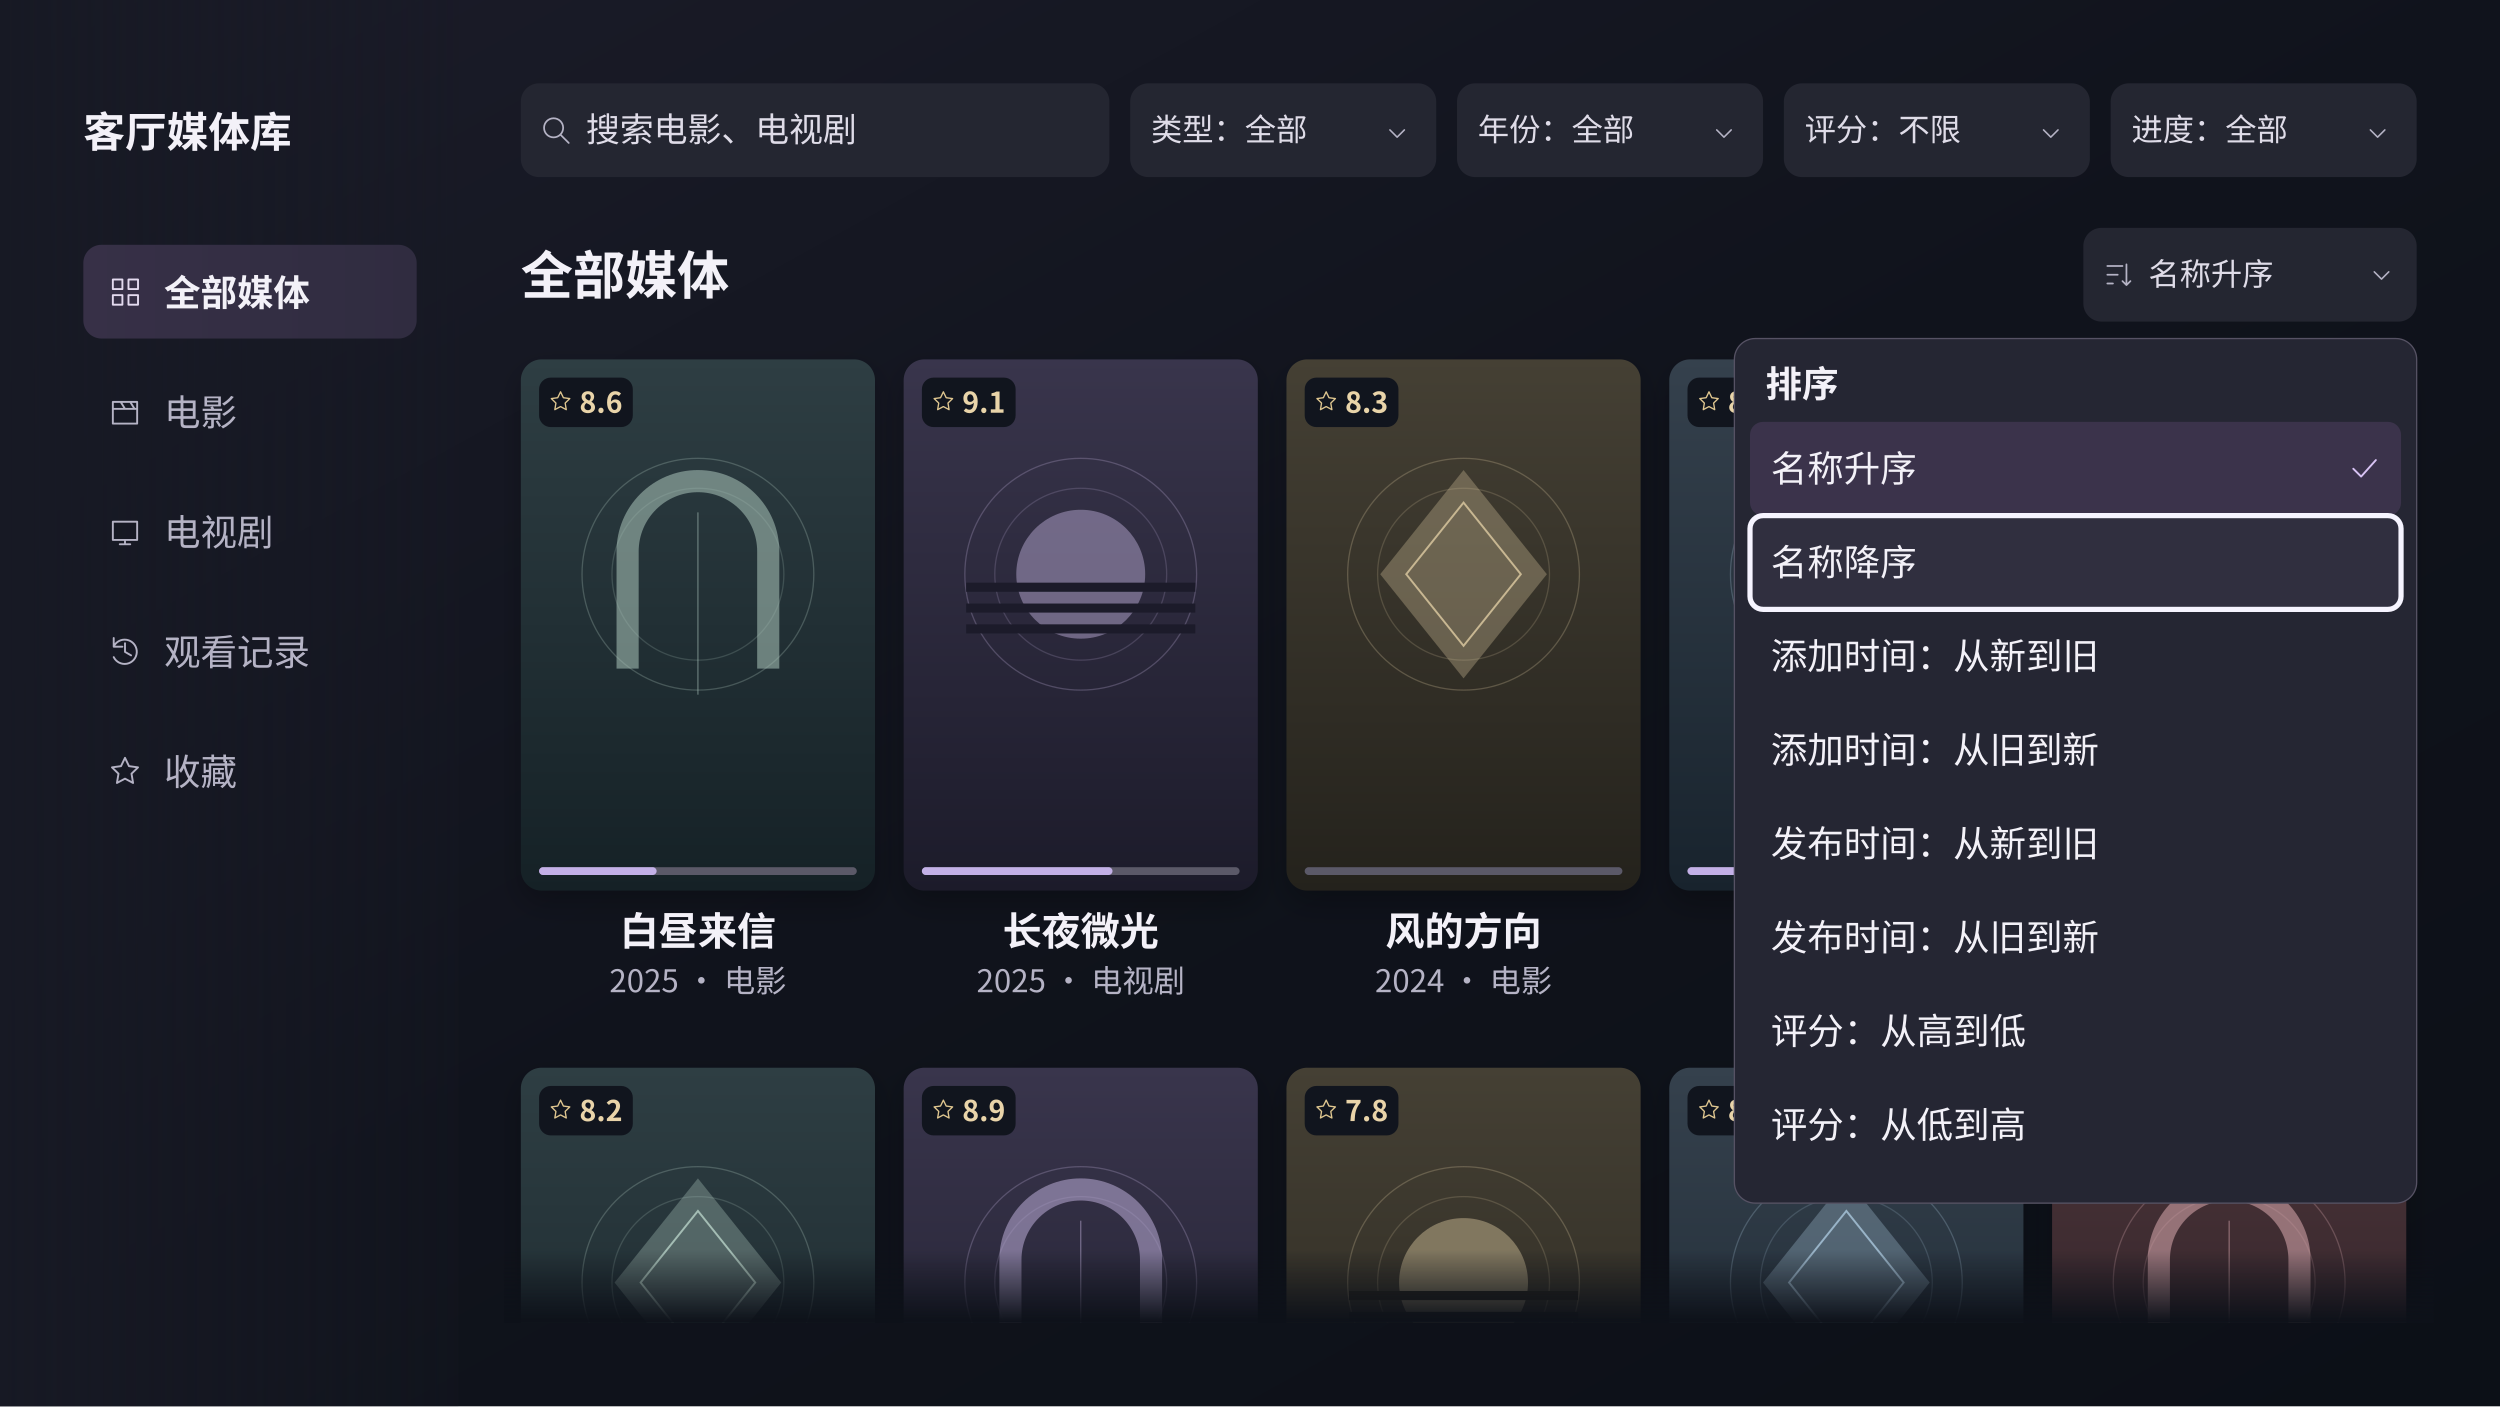
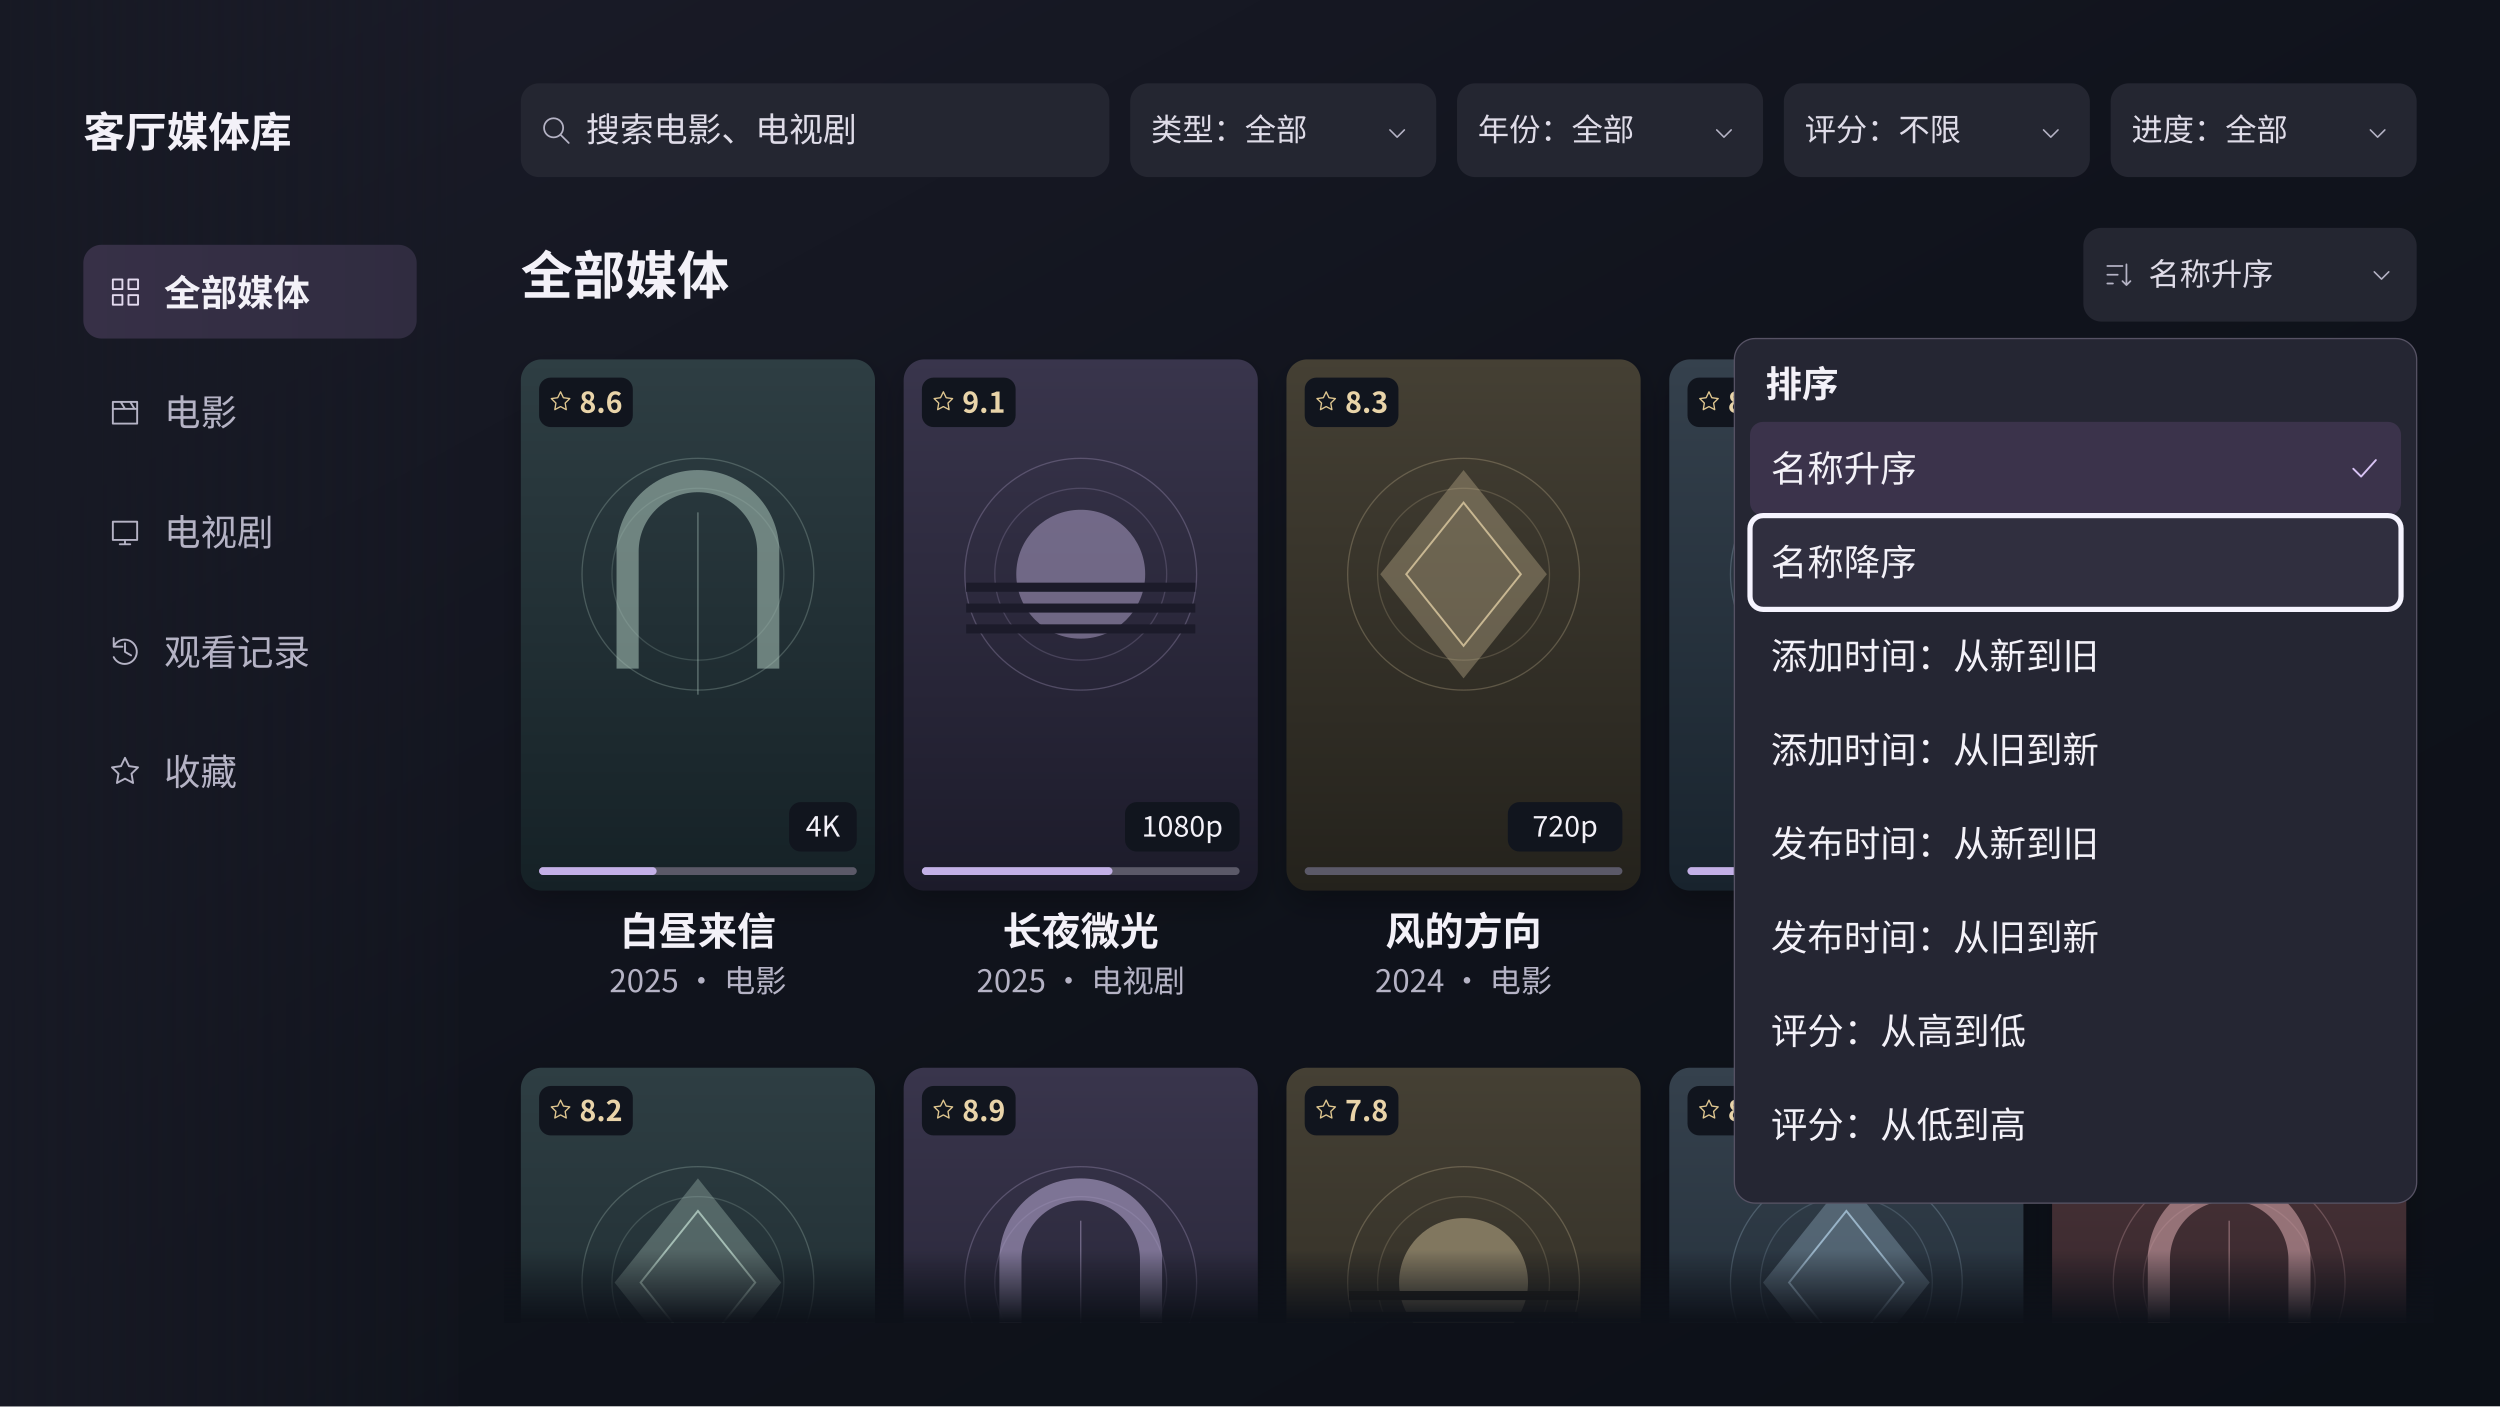
<svg xmlns="http://www.w3.org/2000/svg" width="3840" height="2160" viewBox="0 0 3840 2160" role="img" aria-labelledby="title desc">
  <defs>
    <linearGradient id="background" x2="1" y2="1">
      <stop stop-color="#1b1c29" />
      <stop offset=".5" stop-color="#10131c" />
      <stop offset="1" stop-color="#0c1017" />
    </linearGradient>
    <linearGradient id="sidebar" x2="1" y2="0">
      <stop stop-color="#171924" />
      <stop offset="1" stop-color="#171924" stop-opacity=".2" />
    </linearGradient>
    <linearGradient id="selection">
      <stop stop-color="#373047" />
      <stop offset="1" stop-color="#302c40" />
    </linearGradient>
    <linearGradient id="bottom-fade" x2="0" y2="1">
      <stop stop-color="#0d1119" stop-opacity="0" />
      <stop offset="1" stop-color="#0d1119" />
    </linearGradient>
    <filter id="card-shadow" x="-15%" y="-10%" width="130%" height="130%" color-interpolation-filters="sRGB">
      <feGaussianBlur in="SourceAlpha" stdDeviation="22" />
      <feOffset dx="0" dy="20" />
      <feComponentTransfer>
        <feFuncA type="linear" slope=".24" />
      </feComponentTransfer>
      <feMerge>
        <feMergeNode />
        <feMergeNode in="SourceGraphic" />
      </feMerge>
    </filter>
    <clipPath id="grid-viewport">
      <rect x="774" y="526" width="2964" height="1506" />
    </clipPath>
  </defs>
  <rect width="3840" height="2160" fill="url(#background)" />
  <rect width="704" height="2160" fill="url(#sidebar)" />
  <g font-family="Noto Sans CJK SC, sans-serif">
    <text x="128" y="226" font-size="64" fill="#f3f1f8" font-weight="600" text-anchor="start">客厅媒体库</text>
    <g data-role="sidebar-entry" data-focused="false">
      <rect x="128" y="376" width="512" height="144" rx="28" fill="url(#selection)" stroke="none" stroke-width="2" />
      <g transform="translate(168 424) scale(1.333333)">
        <path d="M4 4h11v11H4zM22 4h11v11H22zM4 22h11v11H4zM22 22h11v11H22z" fill="none" stroke="#e3daef" stroke-width="2.2" stroke-linecap="round" stroke-linejoin="round" />
      </g>
      <text x="252" y="470" font-size="56" fill="#f3f1f8" font-weight="600" text-anchor="start">全部媒体</text>
    </g>
    <g data-role="sidebar-entry" data-focused="false">
      <g transform="translate(168 608) scale(1.333333)">
        <path d="M4 7h28v25H4zM4 15h28M13 7l5 8M24 7l5 8" fill="none" stroke="#b5b3c5" stroke-width="2.2" stroke-linecap="round" stroke-linejoin="round" />
      </g>
      <text x="252" y="654" font-size="56" fill="#b5b3c5" font-weight="400" text-anchor="start">电影</text>
    </g>
    <g data-role="sidebar-entry" data-focused="false">
      <g transform="translate(168 792) scale(1.333333)">
        <path d="M4 7h28v21H4zM12 33h12M18 28v5" fill="none" stroke="#b5b3c5" stroke-width="2.2" stroke-linecap="round" stroke-linejoin="round" />
      </g>
      <text x="252" y="838" font-size="56" fill="#b5b3c5" font-weight="400" text-anchor="start">电视剧</text>
    </g>
    <g data-role="sidebar-entry" data-focused="false">
      <g transform="translate(168 976) scale(1.333333)">
        <path d="M6 11a14 14 0 1 1-1 14M5 3v10h10M18 9v10l7 4" fill="none" stroke="#b5b3c5" stroke-width="2.2" stroke-linecap="round" stroke-linejoin="round" />
      </g>
      <text x="252" y="1022" font-size="56" fill="#b5b3c5" font-weight="400" text-anchor="start">观看记录</text>
    </g>
    <g data-role="sidebar-entry" data-focused="false">
      <g transform="translate(168 1160) scale(1.333333)">
        <path d="M18 3l4.6 9.6L33 14l-7.5 7.3L27.3 32L18 27l-9.3 5l1.8-10.7L3 14l10.4-1.4z" fill="none" stroke="#b5b3c5" stroke-width="2.2" stroke-linecap="round" stroke-linejoin="round" />
      </g>
      <text x="252" y="1206" font-size="56" fill="#b5b3c5" font-weight="400" text-anchor="start">收藏</text>
    </g>
    <g data-role="control" data-focused="false" data-disabled="false" data-label="搜索电影、电视剧" opacity="1">
      <rect x="800" y="128" width="904" height="144" rx="28" fill="#242631" stroke="none" stroke-width="2" />
      <g transform="translate(832 178.0) scale(1.222222)">
        <path d="M27 15a12 12 0 1 1-24 0a12 12 0 1 1 24 0M24 24l10 10" fill="none" stroke="#b5b3c5" stroke-width="2.2" stroke-linecap="round" stroke-linejoin="round" />
      </g>
      <text x="900" y="217.68" font-size="52" fill="#dfdce8" font-weight="500" text-anchor="start">搜索电影、电视剧</text>
    </g>
    <g data-role="control" data-focused="false" data-disabled="false" data-label="类型：全部" opacity="1">
      <rect x="1736" y="128" width="470" height="144" rx="28" fill="#242631" stroke="none" stroke-width="2" />
      <text x="1768" y="216.32" font-size="48" fill="#dfdce8" font-weight="500" text-anchor="start">类型：全部</text>
    </g>
    <g transform="translate(2126 184) scale(1.111111)">
      <path d="M8 14l10 10l10-10" fill="none" stroke="#b5b3c5" stroke-width="2.2" stroke-linecap="round" stroke-linejoin="round" />
    </g>
    <g data-role="control" data-focused="false" data-disabled="false" data-label="年份：全部" opacity="1">
      <rect x="2238" y="128" width="470" height="144" rx="28" fill="#242631" stroke="none" stroke-width="2" />
      <text x="2270" y="216.32" font-size="48" fill="#dfdce8" font-weight="500" text-anchor="start">年份：全部</text>
    </g>
    <g transform="translate(2628 184) scale(1.111111)">
      <path d="M8 14l10 10l10-10" fill="none" stroke="#b5b3c5" stroke-width="2.2" stroke-linecap="round" stroke-linejoin="round" />
    </g>
    <g data-role="control" data-focused="false" data-disabled="false" data-label="评分：不限" opacity="1">
      <rect x="2740" y="128" width="470" height="144" rx="28" fill="#242631" stroke="none" stroke-width="2" />
      <text x="2772" y="216.32" font-size="48" fill="#dfdce8" font-weight="500" text-anchor="start">评分：不限</text>
    </g>
    <g transform="translate(3130 184) scale(1.111111)">
      <path d="M8 14l10 10l10-10" fill="none" stroke="#b5b3c5" stroke-width="2.2" stroke-linecap="round" stroke-linejoin="round" />
    </g>
    <g data-role="control" data-focused="false" data-disabled="false" data-label="进度：全部" opacity="1">
      <rect x="3242" y="128" width="470" height="144" rx="28" fill="#242631" stroke="none" stroke-width="2" />
      <text x="3274" y="216.32" font-size="48" fill="#dfdce8" font-weight="500" text-anchor="start">进度：全部</text>
    </g>
    <g transform="translate(3632 184) scale(1.111111)">
      <path d="M8 14l10 10l10-10" fill="none" stroke="#b5b3c5" stroke-width="2.2" stroke-linecap="round" stroke-linejoin="round" />
    </g>
    <text x="800" y="452" font-size="80" fill="#f3f1f8" font-weight="650" text-anchor="start">全部媒体</text>
    <g data-role="control" data-focused="false" data-disabled="false" data-label="名称升序" opacity="1">
      <rect x="3200" y="350" width="512" height="144" rx="28" fill="#242631" stroke="none" stroke-width="2" />
      <g transform="translate(3232 400.0) scale(1.222222)">
        <path d="M4 7h19M4 18h13M4 29h7M28 5v26M23 26l5 5l5-5" fill="none" stroke="#b5b3c5" stroke-width="2.2" stroke-linecap="round" stroke-linejoin="round" />
      </g>
      <text x="3300" y="438.32" font-size="48" fill="#dfdce8" font-weight="500" text-anchor="start">名称升序</text>
    </g>
    <g transform="translate(3638 402) scale(1.111111)">
      <path d="M8 14l10 10l10-10" fill="none" stroke="#b5b3c5" stroke-width="2.2" stroke-linecap="round" stroke-linejoin="round" />
    </g>
    <g clip-path="url(#grid-viewport)" data-role="focus-following-grid">
      <g data-role="media-card" data-focused="false">
        <defs>
          <linearGradient id="art-0" x2="0" y2="1">
            <stop stop-color="#2e3e43" />
            <stop offset="1" stop-color="#152126" />
          </linearGradient>
          <clipPath id="clip-0">
            <rect x="800" y="552" width="544" height="816" rx="32" fill="white" stroke="none" stroke-width="2" />
          </clipPath>
        </defs>
        <g filter="url(#card-shadow)">
          <rect x="800" y="552" width="544" height="816" rx="32" fill="url(#art-0)" stroke="none" stroke-width="2" />
        </g>
        <g clip-path="url(#clip-0)">
          <circle cx="1072" cy="882" r="178" fill="none" stroke="#a4bdb4" stroke-width="2" opacity=".3" />
          <circle cx="1072" cy="882" r="132" fill="none" stroke="#a4bdb4" stroke-width="2" opacity=".22" />
          <path d="M964 1027V847a108 108 0 0 1 216 0v180" fill="none" stroke="#a4bdb4" stroke-width="34" opacity=".58" />
          <path d="M1072 787v280" stroke="#a4bdb4" stroke-width="2" opacity=".5" />
        </g>
        <rect x="828" y="580" width="144" height="76" rx="18" fill="#11151e" stroke="none" stroke-width="2" />
        <g transform="translate(844 599) scale(0.9444444)">
          <path d="M18 3l4.6 9.6L33 14l-7.5 7.3L27.3 32L18 27l-9.3 5l1.8-10.7L3 14l10.4-1.4z" fill="none" stroke="#e0c790" stroke-width="2.2" stroke-linecap="round" stroke-linejoin="round" />
        </g>
        <text x="890" y="634" font-size="44" fill="#e9d4a9" font-weight="600" text-anchor="start">8.6</text>
+         <g data-role="quality-badge">
+           <rect x="1212" y="1232" width="104" height="76" rx="18" fill="#11151e" stroke="none" stroke-width="2" />
+           <text x="1264.0" y="1285" font-size="44" fill="#f3f1f8" font-weight="500" text-anchor="middle">4K</text>
+         </g>
        <g data-role="watch-progress" data-progress="0.37">
          <rect x="828" y="1332" width="488" height="12" rx="6" fill="#5b5968" stroke="none" stroke-width="2" />
          <rect x="828" y="1332" width="180.56" height="12" rx="6" fill="#c3b0e7" stroke="none" stroke-width="2" />
        </g>
        <g data-role="card-caption">
          <text x="1072" y="1452" font-size="60" fill="#f3f1f8" font-weight="600" text-anchor="middle">白昼来信</text>
          <text x="1072" y="1524" font-size="48" fill="#b5b3c5" font-weight="400" text-anchor="middle">2025 · 电影</text>
        </g>
      </g>
      <g data-role="media-card" data-focused="false">
        <defs>
          <linearGradient id="art-1" x2="0" y2="1">
            <stop stop-color="#39354c" />
            <stop offset="1" stop-color="#1c1b2a" />
          </linearGradient>
          <clipPath id="clip-1">
            <rect x="1388" y="552" width="544" height="816" rx="32" fill="white" stroke="none" stroke-width="2" />
          </clipPath>
        </defs>
        <g filter="url(#card-shadow)">
          <rect x="1388" y="552" width="544" height="816" rx="32" fill="url(#art-1)" stroke="none" stroke-width="2" />
        </g>
        <g clip-path="url(#clip-1)">
          <circle cx="1660" cy="882" r="178" fill="none" stroke="#b4a5ce" stroke-width="2" opacity=".3" />
          <circle cx="1660" cy="882" r="132" fill="none" stroke="#b4a5ce" stroke-width="2" opacity=".22" />
          <circle cx="1660" cy="882" r="99" fill="#b4a5ce" opacity=".5" />
          <path d="M1484 902h352M1484 934h352M1484 966h352" stroke="#1c1b2a" stroke-width="14" />
        </g>
        <rect x="1416" y="580" width="144" height="76" rx="18" fill="#11151e" stroke="none" stroke-width="2" />
        <g transform="translate(1432 599) scale(0.9444444)">
          <path d="M18 3l4.6 9.6L33 14l-7.5 7.3L27.3 32L18 27l-9.3 5l1.8-10.7L3 14l10.4-1.4z" fill="none" stroke="#e0c790" stroke-width="2.2" stroke-linecap="round" stroke-linejoin="round" />
        </g>
        <text x="1478" y="634" font-size="44" fill="#e9d4a9" font-weight="600" text-anchor="start">9.1</text>
+         <g data-role="quality-badge">
+           <rect x="1728" y="1232" width="176" height="76" rx="18" fill="#11151e" stroke="none" stroke-width="2" />
+           <text x="1816.0" y="1285" font-size="44" fill="#f3f1f8" font-weight="500" text-anchor="middle">1080p</text>
+         </g>
        <g data-role="watch-progress" data-progress="0.6">
          <rect x="1416" y="1332" width="488" height="12" rx="6" fill="#5b5968" stroke="none" stroke-width="2" />
          <rect x="1416" y="1332" width="292.8" height="12" rx="6" fill="#c3b0e7" stroke="none" stroke-width="2" />
        </g>
        <g data-role="card-caption">
          <text x="1660" y="1452" font-size="60" fill="#f3f1f8" font-weight="600" text-anchor="middle">长夜微光</text>
          <text x="1660" y="1524" font-size="48" fill="#b5b3c5" font-weight="400" text-anchor="middle">2025 · 电视剧</text>
        </g>
      </g>
      <g data-role="media-card" data-focused="false">
        <defs>
          <linearGradient id="art-2" x2="0" y2="1">
            <stop stop-color="#454034" />
            <stop offset="1" stop-color="#24221c" />
          </linearGradient>
          <clipPath id="clip-2">
            <rect x="1976" y="552" width="544" height="816" rx="32" fill="white" stroke="none" stroke-width="2" />
          </clipPath>
        </defs>
        <g filter="url(#card-shadow)">
          <rect x="1976" y="552" width="544" height="816" rx="32" fill="url(#art-2)" stroke="none" stroke-width="2" />
        </g>
        <g clip-path="url(#clip-2)">
          <circle cx="2248" cy="882" r="178" fill="none" stroke="#c8b792" stroke-width="2" opacity=".3" />
          <circle cx="2248" cy="882" r="132" fill="none" stroke="#c8b792" stroke-width="2" opacity=".22" />
          <path d="M2248 722l128 160l-128 160l-128-160z" fill="#c8b792" opacity=".36" />
          <path d="M2248 772l88 110l-88 110l-88-110z" fill="none" stroke="#c8b792" stroke-width="3" />
        </g>
        <rect x="2004" y="580" width="144" height="76" rx="18" fill="#11151e" stroke="none" stroke-width="2" />
        <g transform="translate(2020 599) scale(0.9444444)">
          <path d="M18 3l4.6 9.6L33 14l-7.5 7.3L27.3 32L18 27l-9.3 5l1.8-10.7L3 14l10.4-1.4z" fill="none" stroke="#e0c790" stroke-width="2.2" stroke-linecap="round" stroke-linejoin="round" />
        </g>
        <text x="2066" y="634" font-size="44" fill="#e9d4a9" font-weight="600" text-anchor="start">8.3</text>
+         <g data-role="quality-badge">
+           <rect x="2316" y="1232" width="176" height="76" rx="18" fill="#11151e" stroke="none" stroke-width="2" />
+           <text x="2404.0" y="1285" font-size="44" fill="#f3f1f8" font-weight="500" text-anchor="middle">720p</text>
+         </g>
        <g data-role="watch-progress" data-progress="0">
          <rect x="2004" y="1332" width="488" height="12" rx="6" fill="#5b5968" stroke="none" stroke-width="2" />
        </g>
        <g data-role="card-caption">
          <text x="2248" y="1452" font-size="60" fill="#f3f1f8" font-weight="600" text-anchor="middle">风的方向</text>
          <text x="2248" y="1524" font-size="48" fill="#b5b3c5" font-weight="400" text-anchor="middle">2024 · 电影</text>
        </g>
      </g>
      <g data-role="media-card" data-focused="false">
        <defs>
          <linearGradient id="art-3" x2="0" y2="1">
            <stop stop-color="#35414d" />
            <stop offset="1" stop-color="#18232d" />
          </linearGradient>
          <clipPath id="clip-3">
            <rect x="2564" y="552" width="544" height="816" rx="32" fill="white" stroke="none" stroke-width="2" />
          </clipPath>
        </defs>
        <g filter="url(#card-shadow)">
          <rect x="2564" y="552" width="544" height="816" rx="32" fill="url(#art-3)" stroke="none" stroke-width="2" />
        </g>
        <g clip-path="url(#clip-3)">
          <circle cx="2836" cy="882" r="178" fill="none" stroke="#99b4c8" stroke-width="2" opacity=".3" />
          <circle cx="2836" cy="882" r="132" fill="none" stroke="#99b4c8" stroke-width="2" opacity=".22" />
          <path d="M2728 1027V847a108 108 0 0 1 216 0v180" fill="none" stroke="#99b4c8" stroke-width="34" opacity=".58" />
          <path d="M2836 787v280" stroke="#99b4c8" stroke-width="2" opacity=".5" />
        </g>
        <rect x="2592" y="580" width="144" height="76" rx="18" fill="#11151e" stroke="none" stroke-width="2" />
        <g transform="translate(2608 599) scale(0.9444444)">
          <path d="M18 3l4.6 9.6L33 14l-7.5 7.3L27.3 32L18 27l-9.3 5l1.8-10.7L3 14l10.4-1.4z" fill="none" stroke="#e0c790" stroke-width="2.2" stroke-linecap="round" stroke-linejoin="round" />
        </g>
        <text x="2654" y="634" font-size="44" fill="#e9d4a9" font-weight="600" text-anchor="start">8.8</text>
+         <g data-role="quality-badge">
+           <rect x="2976" y="1232" width="104" height="76" rx="18" fill="#11151e" stroke="none" stroke-width="2" />
+           <text x="3028.0" y="1285" font-size="44" fill="#f3f1f8" font-weight="500" text-anchor="middle">4K</text>
+         </g>
        <g data-role="watch-progress" data-progress="1">
          <rect x="2592" y="1332" width="488" height="12" rx="6" fill="#5b5968" stroke="none" stroke-width="2" />
          <rect x="2592" y="1332" width="488" height="12" rx="6" fill="#c3b0e7" stroke="none" stroke-width="2" />
        </g>
        <g data-role="card-caption">
          <text x="2836" y="1452" font-size="60" fill="#f3f1f8" font-weight="600" text-anchor="middle">海岸日记</text>
          <text x="2836" y="1524" font-size="48" fill="#b5b3c5" font-weight="400" text-anchor="middle">2025 · 电视剧</text>
        </g>
      </g>
      <g data-role="media-card" data-focused="false">
        <defs>
          <linearGradient id="art-4" x2="0" y2="1">
            <stop stop-color="#4b3539" />
            <stop offset="1" stop-color="#281b23" />
          </linearGradient>
          <clipPath id="clip-4">
            <rect x="3152" y="552" width="544" height="816" rx="32" fill="white" stroke="none" stroke-width="2" />
          </clipPath>
        </defs>
        <g filter="url(#card-shadow)">
          <rect x="3152" y="552" width="544" height="816" rx="32" fill="url(#art-4)" stroke="none" stroke-width="2" />
        </g>
        <g clip-path="url(#clip-4)">
          <circle cx="3424" cy="882" r="178" fill="none" stroke="#d2a3a9" stroke-width="2" opacity=".3" />
          <circle cx="3424" cy="882" r="132" fill="none" stroke="#d2a3a9" stroke-width="2" opacity=".22" />
          <circle cx="3424" cy="882" r="99" fill="#d2a3a9" opacity=".5" />
          <path d="M3248 902h352M3248 934h352M3248 966h352" stroke="#281b23" stroke-width="14" />
        </g>
        <rect x="3180" y="580" width="144" height="76" rx="18" fill="#11151e" stroke="none" stroke-width="2" />
        <g transform="translate(3196 599) scale(0.9444444)">
          <path d="M18 3l4.6 9.6L33 14l-7.5 7.3L27.3 32L18 27l-9.3 5l1.8-10.7L3 14l10.4-1.4z" fill="none" stroke="#e0c790" stroke-width="2.2" stroke-linecap="round" stroke-linejoin="round" />
        </g>
        <text x="3242" y="634" font-size="44" fill="#e9d4a9" font-weight="600" text-anchor="start">8.5</text>
+         <g data-role="quality-badge">
+           <rect x="3492" y="1232" width="176" height="76" rx="18" fill="#11151e" stroke="none" stroke-width="2" />
+           <text x="3580.0" y="1285" font-size="44" fill="#f3f1f8" font-weight="500" text-anchor="middle">1080p</text>
+         </g>
        <g data-role="watch-progress" data-progress="0">
          <rect x="3180" y="1332" width="488" height="12" rx="6" fill="#5b5968" stroke="none" stroke-width="2" />
        </g>
        <g data-role="card-caption">
          <text x="3424" y="1452" font-size="60" fill="#f3f1f8" font-weight="600" text-anchor="middle">花间时序</text>
          <text x="3424" y="1524" font-size="48" fill="#b5b3c5" font-weight="400" text-anchor="middle">2024 · 电视剧</text>
        </g>
      </g>
      <g data-role="media-card" data-focused="false">
        <defs>
          <linearGradient id="art-5" x2="0" y2="1">
            <stop stop-color="#2e3e43" />
            <stop offset="1" stop-color="#152126" />
          </linearGradient>
          <clipPath id="clip-5">
            <rect x="800" y="1640" width="544" height="816" rx="32" fill="white" stroke="none" stroke-width="2" />
          </clipPath>
        </defs>
        <g filter="url(#card-shadow)">
          <rect x="800" y="1640" width="544" height="816" rx="32" fill="url(#art-5)" stroke="none" stroke-width="2" />
        </g>
        <g clip-path="url(#clip-5)">
          <circle cx="1072" cy="1970" r="178" fill="none" stroke="#a4bdb4" stroke-width="2" opacity=".3" />
          <circle cx="1072" cy="1970" r="132" fill="none" stroke="#a4bdb4" stroke-width="2" opacity=".22" />
          <path d="M1072 1810l128 160l-128 160l-128-160z" fill="#a4bdb4" opacity=".36" />
          <path d="M1072 1860l88 110l-88 110l-88-110z" fill="none" stroke="#a4bdb4" stroke-width="3" />
        </g>
        <rect x="828" y="1668" width="144" height="76" rx="18" fill="#11151e" stroke="none" stroke-width="2" />
        <g transform="translate(844 1687) scale(0.9444444)">
          <path d="M18 3l4.6 9.6L33 14l-7.5 7.3L27.3 32L18 27l-9.3 5l1.8-10.7L3 14l10.4-1.4z" fill="none" stroke="#e0c790" stroke-width="2.2" stroke-linecap="round" stroke-linejoin="round" />
        </g>
        <text x="890" y="1722" font-size="44" fill="#e9d4a9" font-weight="600" text-anchor="start">8.2</text>
+         <g data-role="quality-badge">
+           <rect x="1140" y="2320" width="176" height="76" rx="18" fill="#11151e" stroke="none" stroke-width="2" />
+           <text x="1228.0" y="2373" font-size="44" fill="#f3f1f8" font-weight="500" text-anchor="middle">720p</text>
+         </g>
        <g data-role="watch-progress" data-progress="1">
          <rect x="828" y="2420" width="488" height="12" rx="6" fill="#5b5968" stroke="none" stroke-width="2" />
          <rect x="828" y="2420" width="488" height="12" rx="6" fill="#c3b0e7" stroke="none" stroke-width="2" />
        </g>
        <g data-role="card-caption">
          <text x="1072" y="2540" font-size="60" fill="#f3f1f8" font-weight="600" text-anchor="middle">旧城回声</text>
          <text x="1072" y="2612" font-size="48" fill="#b5b3c5" font-weight="400" text-anchor="middle">2023 · 电影</text>
        </g>
      </g>
      <g data-role="media-card" data-focused="false">
        <defs>
          <linearGradient id="art-6" x2="0" y2="1">
            <stop stop-color="#39354c" />
            <stop offset="1" stop-color="#1c1b2a" />
          </linearGradient>
          <clipPath id="clip-6">
            <rect x="1388" y="1640" width="544" height="816" rx="32" fill="white" stroke="none" stroke-width="2" />
          </clipPath>
        </defs>
        <g filter="url(#card-shadow)">
          <rect x="1388" y="1640" width="544" height="816" rx="32" fill="url(#art-6)" stroke="none" stroke-width="2" />
        </g>
        <g clip-path="url(#clip-6)">
          <circle cx="1660" cy="1970" r="178" fill="none" stroke="#b4a5ce" stroke-width="2" opacity=".3" />
          <circle cx="1660" cy="1970" r="132" fill="none" stroke="#b4a5ce" stroke-width="2" opacity=".22" />
          <path d="M1552 2115V1935a108 108 0 0 1 216 0v180" fill="none" stroke="#b4a5ce" stroke-width="34" opacity=".58" />
          <path d="M1660 1875v280" stroke="#b4a5ce" stroke-width="2" opacity=".5" />
        </g>
        <rect x="1416" y="1668" width="144" height="76" rx="18" fill="#11151e" stroke="none" stroke-width="2" />
        <g transform="translate(1432 1687) scale(0.9444444)">
          <path d="M18 3l4.6 9.6L33 14l-7.5 7.3L27.3 32L18 27l-9.3 5l1.8-10.7L3 14l10.4-1.4z" fill="none" stroke="#e0c790" stroke-width="2.2" stroke-linecap="round" stroke-linejoin="round" />
        </g>
        <text x="1478" y="1722" font-size="44" fill="#e9d4a9" font-weight="600" text-anchor="start">8.9</text>
+         <g data-role="quality-badge">
+           <rect x="1800" y="2320" width="104" height="76" rx="18" fill="#11151e" stroke="none" stroke-width="2" />
+           <text x="1852.0" y="2373" font-size="44" fill="#f3f1f8" font-weight="500" text-anchor="middle">4K</text>
+         </g>
        <g data-role="watch-progress" data-progress="0.25">
          <rect x="1416" y="2420" width="488" height="12" rx="6" fill="#5b5968" stroke="none" stroke-width="2" />
          <rect x="1416" y="2420" width="122.0" height="12" rx="6" fill="#c3b0e7" stroke="none" stroke-width="2" />
        </g>
        <g data-role="card-caption">
          <text x="1660" y="2540" font-size="60" fill="#f3f1f8" font-weight="600" text-anchor="middle">群星之间</text>
          <text x="1660" y="2612" font-size="48" fill="#b5b3c5" font-weight="400" text-anchor="middle">2025 · 电视剧</text>
        </g>
      </g>
      <g data-role="media-card" data-focused="false">
        <defs>
          <linearGradient id="art-7" x2="0" y2="1">
            <stop stop-color="#454034" />
            <stop offset="1" stop-color="#24221c" />
          </linearGradient>
          <clipPath id="clip-7">
            <rect x="1976" y="1640" width="544" height="816" rx="32" fill="white" stroke="none" stroke-width="2" />
          </clipPath>
        </defs>
        <g filter="url(#card-shadow)">
          <rect x="1976" y="1640" width="544" height="816" rx="32" fill="url(#art-7)" stroke="none" stroke-width="2" />
        </g>
        <g clip-path="url(#clip-7)">
          <circle cx="2248" cy="1970" r="178" fill="none" stroke="#c8b792" stroke-width="2" opacity=".3" />
          <circle cx="2248" cy="1970" r="132" fill="none" stroke="#c8b792" stroke-width="2" opacity=".22" />
          <circle cx="2248" cy="1970" r="99" fill="#c8b792" opacity=".5" />
          <path d="M2072 1990h352M2072 2022h352M2072 2054h352" stroke="#24221c" stroke-width="14" />
        </g>
        <rect x="2004" y="1668" width="144" height="76" rx="18" fill="#11151e" stroke="none" stroke-width="2" />
        <g transform="translate(2020 1687) scale(0.9444444)">
          <path d="M18 3l4.6 9.6L33 14l-7.5 7.3L27.3 32L18 27l-9.3 5l1.8-10.7L3 14l10.4-1.4z" fill="none" stroke="#e0c790" stroke-width="2.2" stroke-linecap="round" stroke-linejoin="round" />
        </g>
        <text x="2066" y="1722" font-size="44" fill="#e9d4a9" font-weight="600" text-anchor="start">7.8</text>
+         <g data-role="quality-badge">
+           <rect x="2316" y="2320" width="176" height="76" rx="18" fill="#11151e" stroke="none" stroke-width="2" />
+           <text x="2404.0" y="2373" font-size="44" fill="#f3f1f8" font-weight="500" text-anchor="middle">1080p</text>
+         </g>
        <g data-role="watch-progress" data-progress="0">
          <rect x="2004" y="2420" width="488" height="12" rx="6" fill="#5b5968" stroke="none" stroke-width="2" />
        </g>
        <g data-role="card-caption">
          <text x="2248" y="2540" font-size="60" fill="#f3f1f8" font-weight="600" text-anchor="middle">日落以后</text>
          <text x="2248" y="2612" font-size="48" fill="#b5b3c5" font-weight="400" text-anchor="middle">2024 · 电影</text>
        </g>
      </g>
      <g data-role="media-card" data-focused="false">
        <defs>
          <linearGradient id="art-8" x2="0" y2="1">
            <stop stop-color="#35414d" />
            <stop offset="1" stop-color="#18232d" />
          </linearGradient>
          <clipPath id="clip-8">
            <rect x="2564" y="1640" width="544" height="816" rx="32" fill="white" stroke="none" stroke-width="2" />
          </clipPath>
        </defs>
        <g filter="url(#card-shadow)">
          <rect x="2564" y="1640" width="544" height="816" rx="32" fill="url(#art-8)" stroke="none" stroke-width="2" />
        </g>
        <g clip-path="url(#clip-8)">
          <circle cx="2836" cy="1970" r="178" fill="none" stroke="#99b4c8" stroke-width="2" opacity=".3" />
          <circle cx="2836" cy="1970" r="132" fill="none" stroke="#99b4c8" stroke-width="2" opacity=".22" />
          <path d="M2836 1810l128 160l-128 160l-128-160z" fill="#99b4c8" opacity=".36" />
          <path d="M2836 1860l88 110l-88 110l-88-110z" fill="none" stroke="#99b4c8" stroke-width="3" />
        </g>
        <rect x="2592" y="1668" width="144" height="76" rx="18" fill="#11151e" stroke="none" stroke-width="2" />
        <g transform="translate(2608 1687) scale(0.9444444)">
          <path d="M18 3l4.6 9.6L33 14l-7.5 7.3L27.3 32L18 27l-9.3 5l1.8-10.7L3 14l10.4-1.4z" fill="none" stroke="#e0c790" stroke-width="2.2" stroke-linecap="round" stroke-linejoin="round" />
        </g>
        <text x="2654" y="1722" font-size="44" fill="#e9d4a9" font-weight="600" text-anchor="start">8.7</text>
+         <g data-role="quality-badge">
+           <rect x="2904" y="2320" width="176" height="76" rx="18" fill="#11151e" stroke="none" stroke-width="2" />
+           <text x="2992.0" y="2373" font-size="44" fill="#f3f1f8" font-weight="500" text-anchor="middle">720p</text>
+         </g>
        <g data-role="watch-progress" data-progress="1">
          <rect x="2592" y="2420" width="488" height="12" rx="6" fill="#5b5968" stroke="none" stroke-width="2" />
          <rect x="2592" y="2420" width="488" height="12" rx="6" fill="#c3b0e7" stroke="none" stroke-width="2" />
        </g>
        <g data-role="card-caption">
          <text x="2836" y="2540" font-size="60" fill="#f3f1f8" font-weight="600" text-anchor="middle">山河漫游</text>
          <text x="2836" y="2612" font-size="48" fill="#b5b3c5" font-weight="400" text-anchor="middle">2023 · 电视剧</text>
        </g>
      </g>
      <g data-role="media-card" data-focused="false">
        <defs>
          <linearGradient id="art-9" x2="0" y2="1">
            <stop stop-color="#4b3539" />
            <stop offset="1" stop-color="#281b23" />
          </linearGradient>
          <clipPath id="clip-9">
            <rect x="3152" y="1640" width="544" height="816" rx="32" fill="white" stroke="none" stroke-width="2" />
          </clipPath>
        </defs>
        <g filter="url(#card-shadow)">
          <rect x="3152" y="1640" width="544" height="816" rx="32" fill="url(#art-9)" stroke="none" stroke-width="2" />
        </g>
        <g clip-path="url(#clip-9)">
          <circle cx="3424" cy="1970" r="178" fill="none" stroke="#d2a3a9" stroke-width="2" opacity=".3" />
          <circle cx="3424" cy="1970" r="132" fill="none" stroke="#d2a3a9" stroke-width="2" opacity=".22" />
          <path d="M3316 2115V1935a108 108 0 0 1 216 0v180" fill="none" stroke="#d2a3a9" stroke-width="34" opacity=".58" />
          <path d="M3424 1875v280" stroke="#d2a3a9" stroke-width="2" opacity=".5" />
        </g>
        <rect x="3180" y="1668" width="144" height="76" rx="18" fill="#11151e" stroke="none" stroke-width="2" />
        <g transform="translate(3196 1687) scale(0.9444444)">
          <path d="M18 3l4.6 9.6L33 14l-7.5 7.3L27.3 32L18 27l-9.3 5l1.8-10.7L3 14l10.4-1.4z" fill="none" stroke="#e0c790" stroke-width="2.2" stroke-linecap="round" stroke-linejoin="round" />
        </g>
        <text x="3242" y="1722" font-size="44" fill="#e9d4a9" font-weight="600" text-anchor="start">8.1</text>
+         <g data-role="quality-badge">
+           <rect x="3564" y="2320" width="104" height="76" rx="18" fill="#11151e" stroke="none" stroke-width="2" />
+           <text x="3616.0" y="2373" font-size="44" fill="#f3f1f8" font-weight="500" text-anchor="middle">4K</text>
+         </g>
        <g data-role="watch-progress" data-progress="0.7">
          <rect x="3180" y="2420" width="488" height="12" rx="6" fill="#5b5968" stroke="none" stroke-width="2" />
          <rect x="3180" y="2420" width="341.6" height="12" rx="6" fill="#c3b0e7" stroke="none" stroke-width="2" />
        </g>
        <g data-role="card-caption">
          <text x="3424" y="2540" font-size="60" fill="#f3f1f8" font-weight="600" text-anchor="middle">远方的诗</text>
          <text x="3424" y="2612" font-size="48" fill="#b5b3c5" font-weight="400" text-anchor="middle">2025 · 电影</text>
        </g>
      </g>
    </g>
    <rect x="774" y="1920" width="2964" height="112" rx="0" fill="url(#bottom-fade)" stroke="none" stroke-width="2" />
    <g data-role="option-panel" data-option="排序">
      <rect x="2664" y="520" width="1048" height="1328" rx="32" fill="#252633" stroke="#565264" stroke-width="2" />
      <text x="2712" y="610" font-size="56" fill="#f3f1f8" font-weight="600" text-anchor="start">排序</text>
      <rect x="2688" y="648" width="1000" height="144" rx="20" fill="#3b334b" stroke="none" stroke-width="2" />
      <text x="2720" y="740" font-size="56" fill="#f3f1f8" font-weight="500" text-anchor="start">名称升序</text>
      <g transform="translate(3608 696) scale(1.333333)">
        <path d="M5 18l9 9L31 8" fill="none" stroke="#d8c3f4" stroke-width="2.2" stroke-linecap="round" stroke-linejoin="round" />
      </g>
      <g data-role="menu-option" data-focused="true">
        <rect x="2688" y="792" width="1000" height="144" rx="20" fill="#302f3f" stroke="#f6f4ff" stroke-width="8" />
      </g>
      <text x="2720" y="884" font-size="56" fill="#f3f1f8" font-weight="500" text-anchor="start">名称降序</text>
      <text x="2720" y="1028" font-size="56" fill="#f3f1f8" font-weight="500" text-anchor="start">添加时间：从新到旧</text>
      <text x="2720" y="1172" font-size="56" fill="#f3f1f8" font-weight="500" text-anchor="start">添加时间：从旧到新</text>
      <text x="2720" y="1316" font-size="56" fill="#f3f1f8" font-weight="500" text-anchor="start">发布时间：从新到旧</text>
      <text x="2720" y="1460" font-size="56" fill="#f3f1f8" font-weight="500" text-anchor="start">发布时间：从旧到新</text>
      <text x="2720" y="1604" font-size="56" fill="#f3f1f8" font-weight="500" text-anchor="start">评分：从高到低</text>
      <text x="2720" y="1748" font-size="56" fill="#f3f1f8" font-weight="500" text-anchor="start">评分：从低到高</text>
    </g>
  </g>
</svg>
